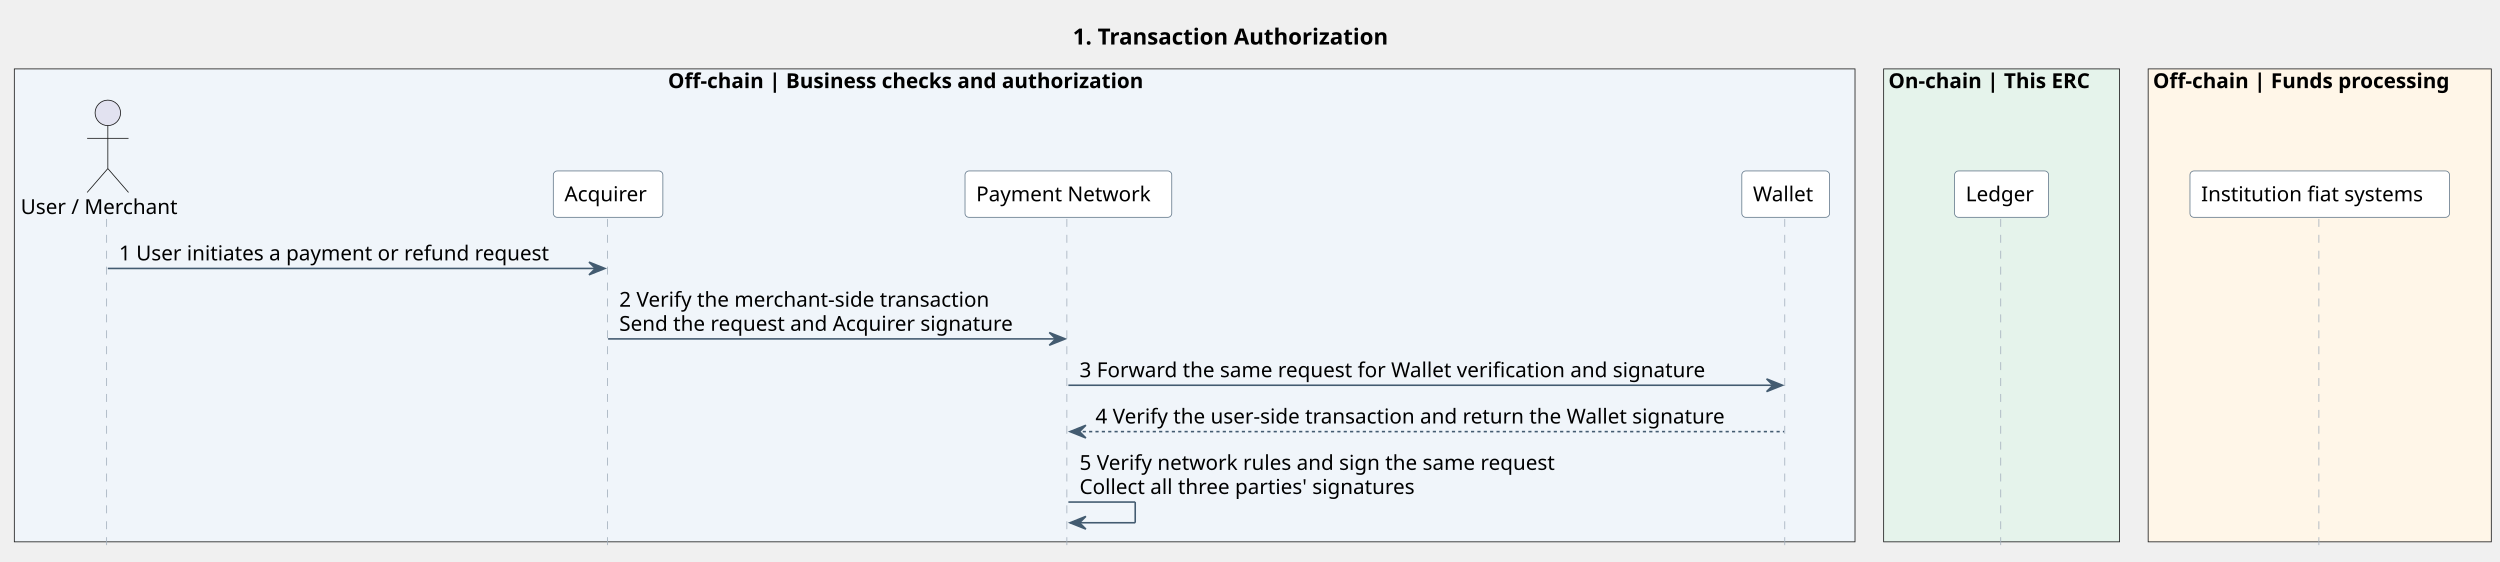
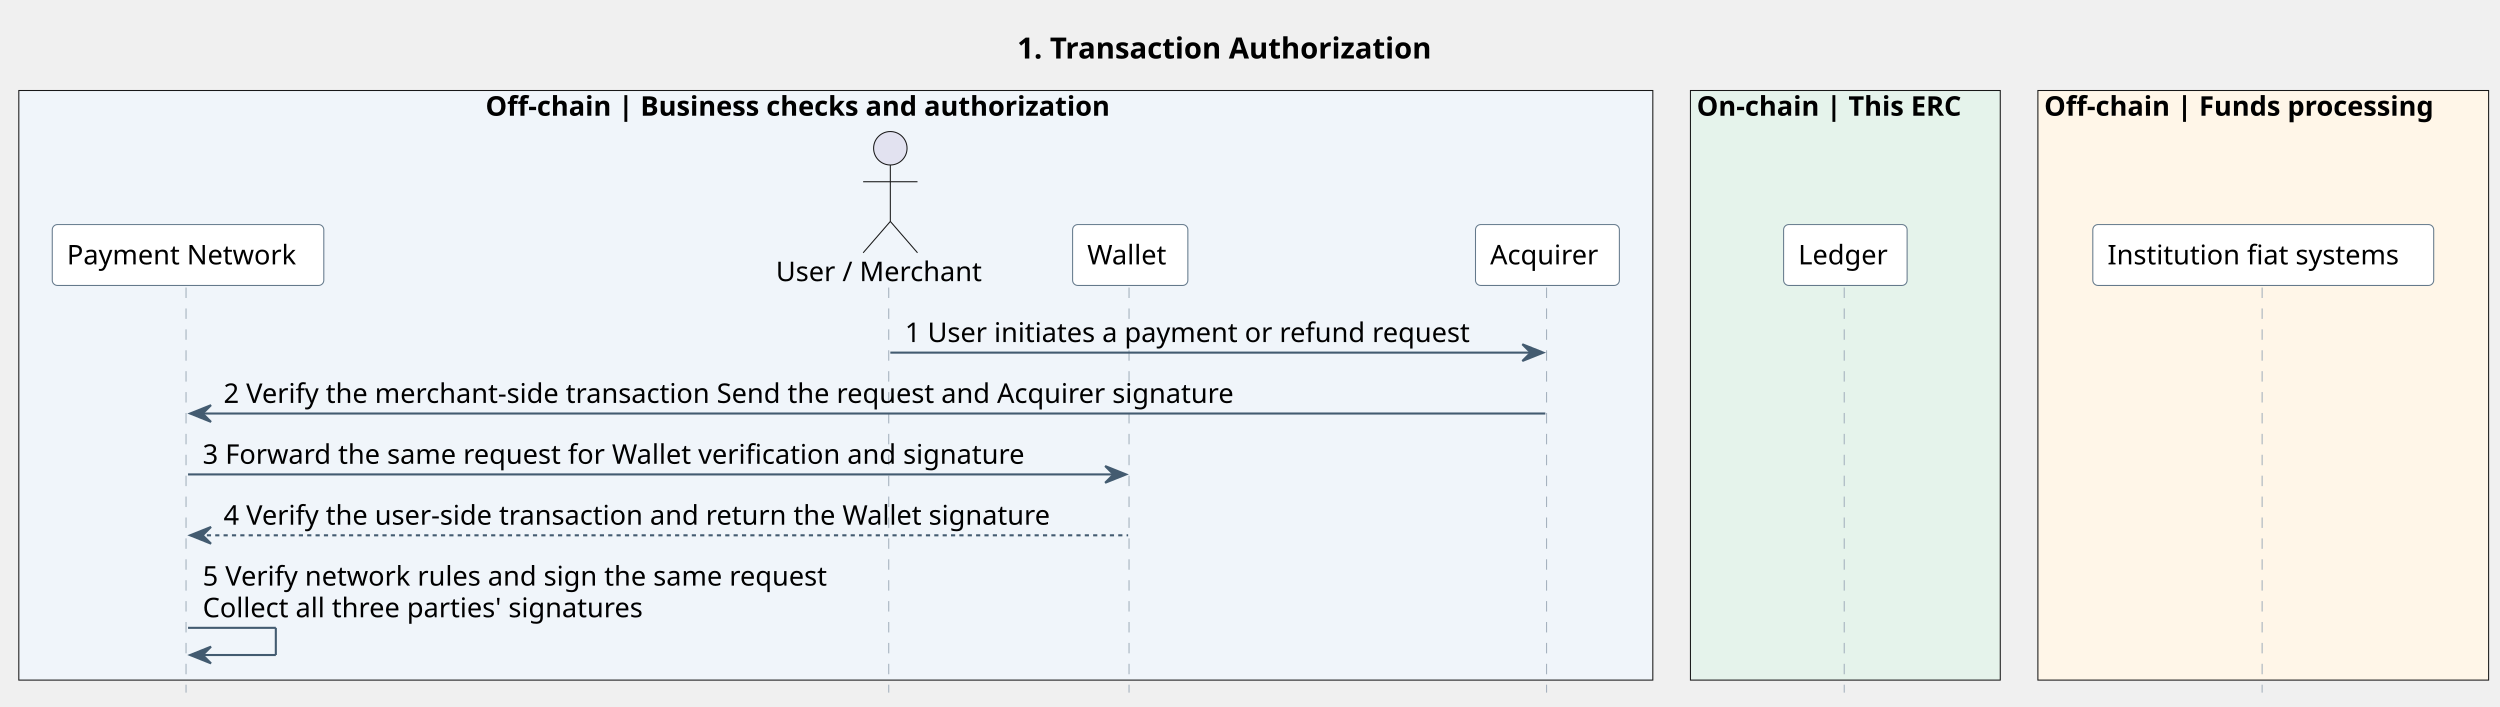
- <svg xmlns="http://www.w3.org/2000/svg" contentStyleType="text/css" data-diagram-type="SEQUENCE" height="353px" preserveAspectRatio="none" style="width:1571px;height:353px;background:#FFFFFF;" version="1.1" viewBox="0 0 1571 353" width="1571px" zoomAndPan="magnify">
+ <svg xmlns="http://www.w3.org/2000/svg" contentStyleType="text/css" data-diagram-type="SEQUENCE" height="338px" preserveAspectRatio="none" style="width:1196px;height:338px;background:#FFFFFF;" version="1.1" viewBox="0 0 1196 338" width="1196px" zoomAndPan="magnify">
  <defs />
  <g>
-     <text fill="#000000" font-family="sans-serif" font-size="14" font-weight="bold" lengthAdjust="spacing" textLength="225.285" x="674.124" y="27.995">1. Transaction Authorization</text>
-     <rect fill="#F0F5FA" height="297.195" style="stroke:#181818;stroke-width:0.5;" width="1156.688" x="9" y="43.297" />
-     <text fill="#000000" font-family="sans-serif" font-size="13" font-weight="bold" lengthAdjust="spacing" textLength="335.175" x="419.757" y="55.364">Off-chain | Business checks and authorization</text>
-     <rect fill="#E5F3EB" height="297.195" style="stroke:#181818;stroke-width:0.5;" width="148.219" x="1183.688" y="43.297" />
-     <text fill="#000000" font-family="sans-serif" font-size="13" font-weight="bold" lengthAdjust="spacing" textLength="142.219" x="1186.688" y="55.364">On-chain | This ERC</text>
-     <rect fill="#FFF6E8" height="297.195" style="stroke:#181818;stroke-width:0.5;" width="215.625" x="1349.908" y="43.297" />
-     <text fill="#000000" font-family="sans-serif" font-size="13" font-weight="bold" lengthAdjust="spacing" textLength="209.625" x="1352.908" y="55.364">Off-chain | Funds processing</text>
-     <g class="participant-lifeline" data-entity-uid="part1" data-qualified-name="customer" id="part1-lifeline">
+     <text fill="#000000" font-family="sans-serif" font-size="14" font-weight="bold" lengthAdjust="spacing" textLength="225.285" x="486.634" y="27.995">1. Transaction Authorization</text>
+     <rect fill="#F0F5FA" height="282.062" style="stroke:#181818;stroke-width:0.5;" width="781.709" x="9" y="43.297" />
+     <text fill="#000000" font-family="sans-serif" font-size="13" font-weight="bold" lengthAdjust="spacing" textLength="335.175" x="232.267" y="55.364">Off-chain | Business checks and authorization</text>
+     <rect fill="#E5F3EB" height="282.062" style="stroke:#181818;stroke-width:0.5;" width="148.219" x="808.709" y="43.297" />
+     <text fill="#000000" font-family="sans-serif" font-size="13" font-weight="bold" lengthAdjust="spacing" textLength="142.219" x="811.709" y="55.364">On-chain | This ERC</text>
+     <rect fill="#FFF6E8" height="282.062" style="stroke:#181818;stroke-width:0.5;" width="215.625" x="974.928" y="43.297" />
+     <text fill="#000000" font-family="sans-serif" font-size="13" font-weight="bold" lengthAdjust="spacing" textLength="209.625" x="977.928" y="55.364">Off-chain | Funds processing</text>
+     <g class="participant-lifeline" data-entity-uid="part1" data-qualified-name="network" id="part1-lifeline">
      <g>
-         <rect fill="#000000" fill-opacity="0" height="208.93" width="8" x="63.762" y="137.562" />
-         <line style="stroke:#A3AFBC;stroke-width:0.5;stroke-dasharray:5,5;" x1="67" x2="67" y1="137.562" y2="346.492" />
+         <rect fill="#000000" fill-opacity="0" height="193.797" width="8" x="85.954" y="137.562" />
+         <line style="stroke:#A3AFBC;stroke-width:0.5;stroke-dasharray:5,5;" x1="89" x2="89" y1="137.562" y2="331.359" />
      </g>
    </g>
-     <g class="participant-lifeline" data-entity-uid="part2" data-qualified-name="acquirer" id="part2-lifeline">
+     <g class="participant-lifeline" data-entity-uid="part2" data-qualified-name="customer" id="part2-lifeline">
      <g>
-         <rect fill="#000000" fill-opacity="0" height="208.93" width="8" x="378.123" y="137.562" />
-         <line style="stroke:#A3AFBC;stroke-width:0.5;stroke-dasharray:5,5;" x1="381.707" x2="381.707" y1="137.562" y2="346.492" />
+         <rect fill="#000000" fill-opacity="0" height="193.797" width="8" x="421.933" y="137.562" />
+         <line style="stroke:#A3AFBC;stroke-width:0.5;stroke-dasharray:5,5;" x1="425.171" x2="425.171" y1="137.562" y2="331.359" />
      </g>
    </g>
-     <g class="participant-lifeline" data-entity-uid="part3" data-qualified-name="network" id="part3-lifeline">
+     <g class="participant-lifeline" data-entity-uid="part3" data-qualified-name="wallet" id="part3-lifeline">
      <g>
-         <rect fill="#000000" fill-opacity="0" height="208.93" width="8" x="667.372" y="137.562" />
-         <line style="stroke:#A3AFBC;stroke-width:0.5;stroke-dasharray:5,5;" x1="670.418" x2="670.418" y1="137.562" y2="346.492" />
+         <rect fill="#000000" fill-opacity="0" height="193.797" width="8" x="536.701" y="137.562" />
+         <line style="stroke:#A3AFBC;stroke-width:0.5;stroke-dasharray:5,5;" x1="540.131" x2="540.131" y1="137.562" y2="331.359" />
      </g>
    </g>
-     <g class="participant-lifeline" data-entity-uid="part4" data-qualified-name="wallet" id="part4-lifeline">
+     <g class="participant-lifeline" data-entity-uid="part4" data-qualified-name="acquirer" id="part4-lifeline">
      <g>
-         <rect fill="#000000" fill-opacity="0" height="208.93" width="8" x="1118.119" y="137.562" />
-         <line style="stroke:#A3AFBC;stroke-width:0.5;stroke-dasharray:5,5;" x1="1121.549" x2="1121.549" y1="137.562" y2="346.492" />
+         <rect fill="#000000" fill-opacity="0" height="193.797" width="8" x="736.293" y="137.562" />
+         <line style="stroke:#A3AFBC;stroke-width:0.5;stroke-dasharray:5,5;" x1="739.878" x2="739.878" y1="137.562" y2="331.359" />
      </g>
    </g>
    <g class="participant-lifeline" data-entity-uid="part5" data-qualified-name="ledger" id="part5-lifeline">
      <g>
-         <rect fill="#000000" fill-opacity="0" height="208.93" width="8" x="1253.798" y="137.562" />
-         <line style="stroke:#A3AFBC;stroke-width:0.5;stroke-dasharray:5,5;" x1="1257.254" x2="1257.254" y1="137.562" y2="346.492" />
+         <rect fill="#000000" fill-opacity="0" height="193.797" width="8" x="878.819" y="137.562" />
+         <line style="stroke:#A3AFBC;stroke-width:0.5;stroke-dasharray:5,5;" x1="882.275" x2="882.275" y1="137.562" y2="331.359" />
      </g>
    </g>
    <g class="participant-lifeline" data-entity-uid="part6" data-qualified-name="funds" id="part6-lifeline">
      <g>
-         <rect fill="#000000" fill-opacity="0" height="208.93" width="8" x="1453.72" y="137.562" />
-         <line style="stroke:#A3AFBC;stroke-width:0.5;stroke-dasharray:5,5;" x1="1457.18" x2="1457.18" y1="137.562" y2="346.492" />
+         <rect fill="#000000" fill-opacity="0" height="193.797" width="8" x="1078.741" y="137.562" />
+         <line style="stroke:#A3AFBC;stroke-width:0.5;stroke-dasharray:5,5;" x1="1082.2" x2="1082.2" y1="137.562" y2="331.359" />
      </g>
    </g>
-     <g class="participant participant-head" data-entity-uid="part1" data-qualified-name="customer" id="part1-head">
-       <text fill="#000000" font-family="sans-serif" font-size="13" lengthAdjust="spacing" textLength="103.524" x="13" y="134.497">User / Merchant</text>
-       <ellipse cx="67.762" cy="70.93" fill="#E2E2F0" rx="8" ry="8" style="stroke:#181818;stroke-width:0.5;" />
-       <path d="M67.762,78.93 L67.762,105.93 M54.762,86.93 L80.762,86.93 M67.762,105.93 L54.762,120.93 M67.762,105.93 L80.762,120.93" fill="none" style="stroke:#181818;stroke-width:0.5;" />
+     <g class="participant participant-head" data-entity-uid="part1" data-qualified-name="network" id="part1-head">
+       <rect fill="#FFFFFF" height="29.133" rx="2.5" ry="2.5" style="stroke:#64798B;stroke-width:0.5;" width="129.908" x="25" y="107.43" />
+       <text fill="#000000" font-family="sans-serif" font-size="13" lengthAdjust="spacing" textLength="115.908" x="32" y="126.497">Payment Network</text>
    </g>
-     <g class="participant participant-head" data-entity-uid="part2" data-qualified-name="acquirer" id="part2-head">
-       <rect fill="#FFFFFF" height="29.133" rx="2.5" ry="2.5" style="stroke:#64798B;stroke-width:0.5;" width="68.831" x="347.707" y="107.43" />
-       <text fill="#000000" font-family="sans-serif" font-size="13" lengthAdjust="spacing" textLength="54.831" x="354.707" y="126.497">Acquirer</text>
+     <g class="participant participant-head" data-entity-uid="part2" data-qualified-name="customer" id="part2-head">
+       <text fill="#000000" font-family="sans-serif" font-size="13" lengthAdjust="spacing" textLength="103.524" x="371.171" y="134.497">User / Merchant</text>
+       <ellipse cx="425.933" cy="70.93" fill="#E2E2F0" rx="8" ry="8" style="stroke:#181818;stroke-width:0.5;" />
+       <path d="M425.933,78.93 L425.933,105.93 M412.933,86.93 L438.933,86.93 M425.933,105.93 L412.933,120.93 M425.933,105.93 L438.933,120.93" fill="none" style="stroke:#181818;stroke-width:0.5;" />
    </g>
-     <g class="participant participant-head" data-entity-uid="part3" data-qualified-name="network" id="part3-head">
-       <rect fill="#FFFFFF" height="29.133" rx="2.5" ry="2.5" style="stroke:#64798B;stroke-width:0.5;" width="129.908" x="606.418" y="107.43" />
-       <text fill="#000000" font-family="sans-serif" font-size="13" lengthAdjust="spacing" textLength="115.908" x="613.418" y="126.497">Payment Network</text>
+     <g class="participant participant-head" data-entity-uid="part3" data-qualified-name="wallet" id="part3-head">
+       <rect fill="#FFFFFF" height="29.133" rx="2.5" ry="2.5" style="stroke:#64798B;stroke-width:0.5;" width="55.139" x="513.131" y="107.43" />
+       <text fill="#000000" font-family="sans-serif" font-size="13" lengthAdjust="spacing" textLength="41.139" x="520.131" y="126.497">Wallet</text>
    </g>
-     <g class="participant participant-head" data-entity-uid="part4" data-qualified-name="wallet" id="part4-head">
-       <rect fill="#FFFFFF" height="29.133" rx="2.5" ry="2.5" style="stroke:#64798B;stroke-width:0.5;" width="55.139" x="1094.549" y="107.43" />
-       <text fill="#000000" font-family="sans-serif" font-size="13" lengthAdjust="spacing" textLength="41.139" x="1101.549" y="126.497">Wallet</text>
+     <g class="participant participant-head" data-entity-uid="part4" data-qualified-name="acquirer" id="part4-head">
+       <rect fill="#FFFFFF" height="29.133" rx="2.5" ry="2.5" style="stroke:#64798B;stroke-width:0.5;" width="68.831" x="705.878" y="107.43" />
+       <text fill="#000000" font-family="sans-serif" font-size="13" lengthAdjust="spacing" textLength="54.831" x="712.878" y="126.497">Acquirer</text>
    </g>
    <g class="participant participant-head" data-entity-uid="part5" data-qualified-name="ledger" id="part5-head">
-       <rect fill="#FFFFFF" height="29.133" rx="2.5" ry="2.5" style="stroke:#64798B;stroke-width:0.5;" width="59.087" x="1228.254" y="107.43" />
-       <text fill="#000000" font-family="sans-serif" font-size="13" lengthAdjust="spacing" textLength="45.087" x="1235.254" y="126.497">Ledger</text>
+       <rect fill="#FFFFFF" height="29.133" rx="2.5" ry="2.5" style="stroke:#64798B;stroke-width:0.5;" width="59.087" x="853.275" y="107.43" />
+       <text fill="#000000" font-family="sans-serif" font-size="13" lengthAdjust="spacing" textLength="45.087" x="860.275" y="126.497">Ledger</text>
    </g>
    <g class="participant participant-head" data-entity-uid="part6" data-qualified-name="funds" id="part6-head">
-       <rect fill="#FFFFFF" height="29.133" rx="2.5" ry="2.5" style="stroke:#64798B;stroke-width:0.5;" width="163.081" x="1376.18" y="107.43" />
-       <text fill="#000000" font-family="sans-serif" font-size="13" lengthAdjust="spacing" textLength="149.081" x="1383.18" y="126.497">Institution fiat systems</text>
+       <rect fill="#FFFFFF" height="29.133" rx="2.5" ry="2.5" style="stroke:#64798B;stroke-width:0.5;" width="163.081" x="1001.2" y="107.43" />
+       <text fill="#000000" font-family="sans-serif" font-size="13" lengthAdjust="spacing" textLength="149.081" x="1008.2" y="126.497">Institution fiat systems</text>
    </g>
-     <g class="message" data-entity-1="part1" data-entity-2="part2" id="msg1">
-       <polygon fill="#435B70" points="370.123,164.695,380.123,168.695,370.123,172.695,374.123,168.695" style="stroke:#435B70;stroke-width:1;" />
-       <line style="stroke:#435B70;stroke-width:1;" x1="67.762" x2="376.123" y1="168.695" y2="168.695" />
-       <text fill="#000000" font-family="sans-serif" font-size="13" lengthAdjust="spacing" textLength="290.361" x="74.762" y="163.629">1 User initiates a payment or refund request</text>
+     <g class="message" data-entity-1="part2" data-entity-2="part4" id="msg1">
+       <polygon fill="#435B70" points="728.293,164.695,738.293,168.695,728.293,172.695,732.293,168.695" style="stroke:#435B70;stroke-width:1;" />
+       <line style="stroke:#435B70;stroke-width:1;" x1="425.933" x2="734.293" y1="168.695" y2="168.695" />
+       <text fill="#000000" font-family="sans-serif" font-size="13" lengthAdjust="spacing" textLength="290.361" x="432.933" y="163.629">1 User initiates a payment or refund request</text>
    </g>
-     <g class="message" data-entity-1="part2" data-entity-2="part3" id="msg2">
-       <polygon fill="#435B70" points="659.372,208.961,669.372,212.961,659.372,216.961,663.372,212.961" style="stroke:#435B70;stroke-width:1;" />
-       <line style="stroke:#435B70;stroke-width:1;" x1="382.123" x2="665.372" y1="212.961" y2="212.961" />
-       <text fill="#000000" font-family="sans-serif" font-size="13" lengthAdjust="spacing" textLength="251.71" x="389.123" y="192.762">2 Verify the merchant-side transaction</text>
-       <text fill="#000000" font-family="sans-serif" font-size="13" lengthAdjust="spacing" textLength="265.25" x="389.123" y="207.895">Send the request and Acquirer signature</text>
+     <g class="message" data-entity-1="part4" data-entity-2="part1" id="msg2">
+       <polygon fill="#435B70" points="100.954,193.828,90.954,197.828,100.954,201.828,96.954,197.828" style="stroke:#435B70;stroke-width:1;" />
+       <line style="stroke:#435B70;stroke-width:1;" x1="94.954" x2="739.293" y1="197.828" y2="197.828" />
+       <text fill="#000000" font-family="sans-serif" font-size="13" lengthAdjust="spacing" textLength="521.092" x="106.954" y="192.762">2 Verify the merchant-side transaction Send the request and Acquirer signature</text>
    </g>
-     <g class="message" data-entity-1="part3" data-entity-2="part4" id="msg3">
-       <polygon fill="#435B70" points="1110.119,238.094,1120.119,242.094,1110.119,246.094,1114.119,242.094" style="stroke:#435B70;stroke-width:1;" />
-       <line style="stroke:#435B70;stroke-width:1;" x1="671.372" x2="1116.119" y1="242.094" y2="242.094" />
-       <text fill="#000000" font-family="sans-serif" font-size="13" lengthAdjust="spacing" textLength="422.716" x="678.372" y="237.028">3 Forward the same request for Wallet verification and signature</text>
+     <g class="message" data-entity-1="part1" data-entity-2="part3" id="msg3">
+       <polygon fill="#435B70" points="528.701,222.961,538.701,226.961,528.701,230.961,532.701,226.961" style="stroke:#435B70;stroke-width:1;" />
+       <line style="stroke:#435B70;stroke-width:1;" x1="89.954" x2="534.701" y1="226.961" y2="226.961" />
+       <text fill="#000000" font-family="sans-serif" font-size="13" lengthAdjust="spacing" textLength="422.716" x="96.954" y="221.895">3 Forward the same request for Wallet verification and signature</text>
    </g>
-     <g class="message" data-entity-1="part4" data-entity-2="part3" id="msg4">
-       <polygon fill="#435B70" points="682.372,267.227,672.372,271.227,682.372,275.227,678.372,271.227" style="stroke:#435B70;stroke-width:1;" />
-       <line style="stroke:#435B70;stroke-width:1;stroke-dasharray:2,2;" x1="676.372" x2="1121.119" y1="271.227" y2="271.227" />
-       <text fill="#000000" font-family="sans-serif" font-size="13" lengthAdjust="spacing" textLength="426.747" x="688.372" y="266.161">4 Verify the user-side transaction and return the Wallet signature</text>
+     <g class="message" data-entity-1="part3" data-entity-2="part1" id="msg4">
+       <polygon fill="#435B70" points="100.954,252.094,90.954,256.094,100.954,260.094,96.954,256.094" style="stroke:#435B70;stroke-width:1;" />
+       <line style="stroke:#435B70;stroke-width:1;stroke-dasharray:2,2;" x1="94.954" x2="539.701" y1="256.094" y2="256.094" />
+       <text fill="#000000" font-family="sans-serif" font-size="13" lengthAdjust="spacing" textLength="426.747" x="106.954" y="251.028">4 Verify the user-side transaction and return the Wallet signature</text>
    </g>
-     <g class="message" data-entity-1="part3" data-entity-2="part3" id="msg5">
-       <line style="stroke:#435B70;stroke-width:1;" x1="671.372" x2="713.372" y1="315.492" y2="315.492" />
-       <line style="stroke:#435B70;stroke-width:1;" x1="713.372" x2="713.372" y1="315.492" y2="328.492" />
-       <line style="stroke:#435B70;stroke-width:1;" x1="672.372" x2="713.372" y1="328.492" y2="328.492" />
-       <polygon fill="#435B70" points="682.372,324.492,672.372,328.492,682.372,332.492,678.372,328.492" style="stroke:#435B70;stroke-width:1;" />
-       <text fill="#000000" font-family="sans-serif" font-size="13" lengthAdjust="spacing" textLength="321.978" x="678.372" y="295.293">5 Verify network rules and sign the same request</text>
-       <text fill="#000000" font-family="sans-serif" font-size="13" lengthAdjust="spacing" textLength="227.805" x="678.372" y="310.426">Collect all three parties' signatures</text>
+     <g class="message" data-entity-1="part1" data-entity-2="part1" id="msg5">
+       <line style="stroke:#435B70;stroke-width:1;" x1="89.954" x2="131.954" y1="300.359" y2="300.359" />
+       <line style="stroke:#435B70;stroke-width:1;" x1="131.954" x2="131.954" y1="300.359" y2="313.359" />
+       <line style="stroke:#435B70;stroke-width:1;" x1="90.954" x2="131.954" y1="313.359" y2="313.359" />
+       <polygon fill="#435B70" points="100.954,309.359,90.954,313.359,100.954,317.359,96.954,313.359" style="stroke:#435B70;stroke-width:1;" />
+       <text fill="#000000" font-family="sans-serif" font-size="13" lengthAdjust="spacing" textLength="321.978" x="96.954" y="280.161">5 Verify network rules and sign the same request</text>
+       <text fill="#000000" font-family="sans-serif" font-size="13" lengthAdjust="spacing" textLength="227.805" x="96.954" y="295.293">Collect all three parties' signatures</text>
    </g>
  </g>
</svg>
